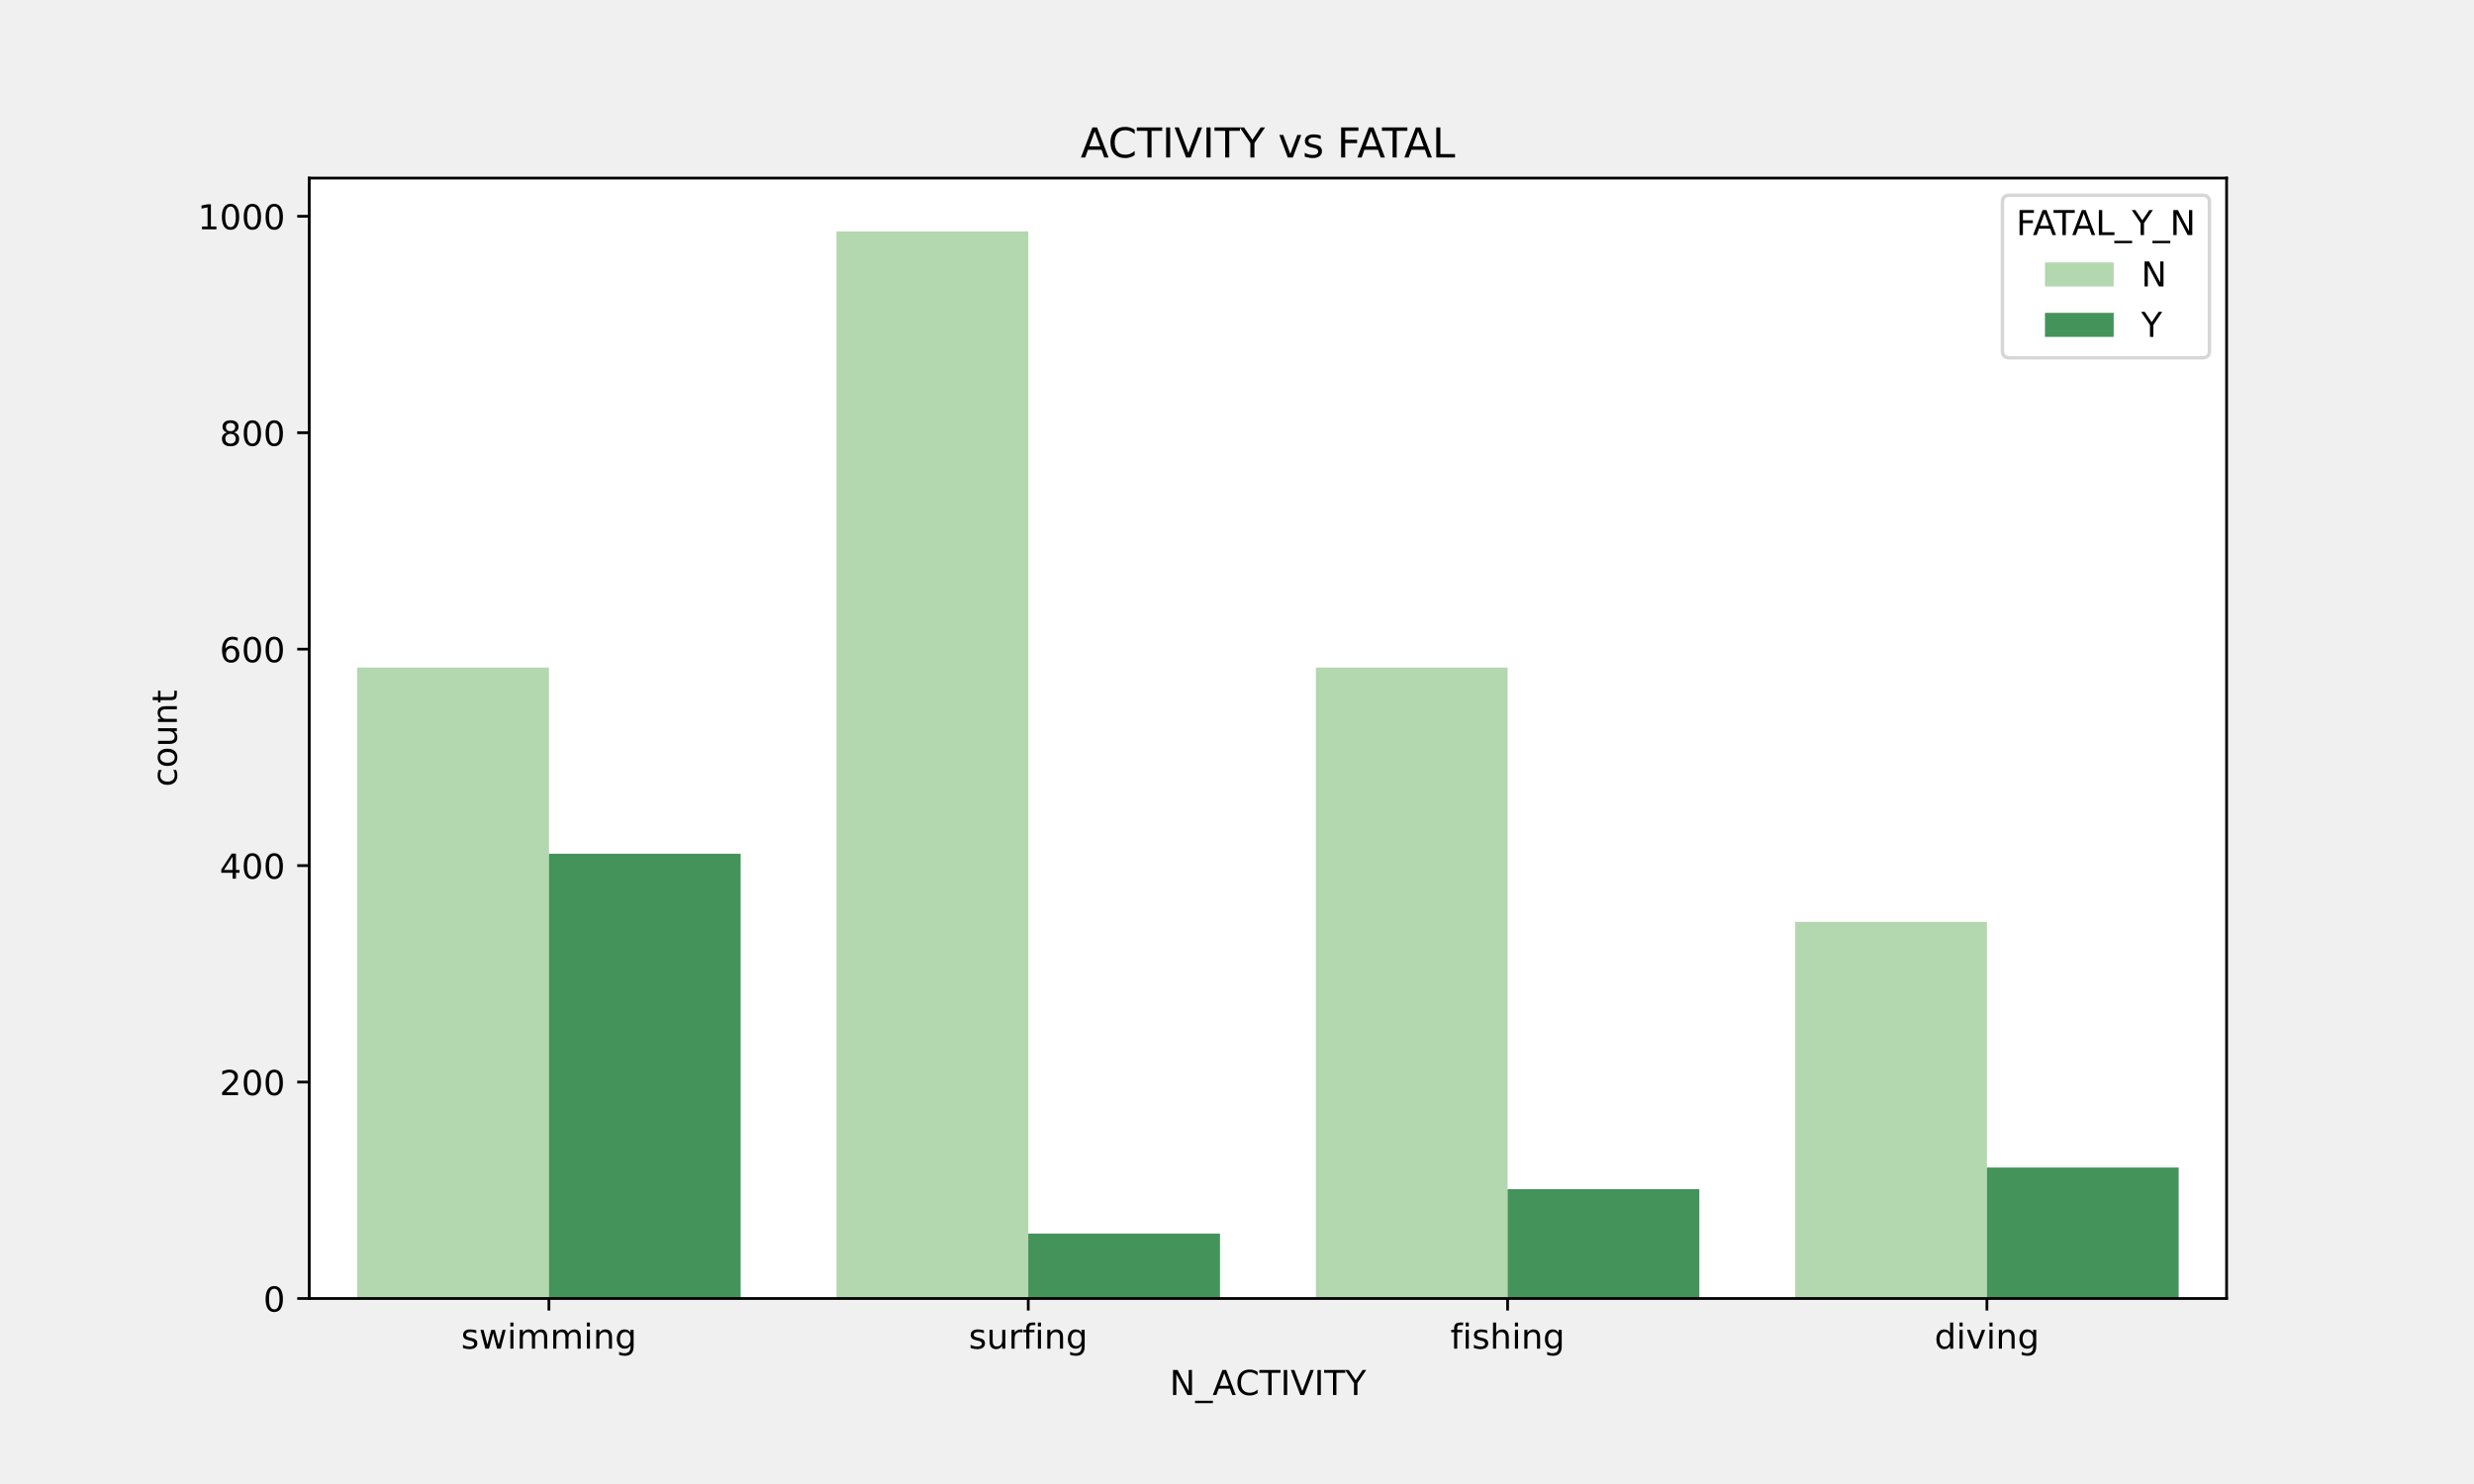
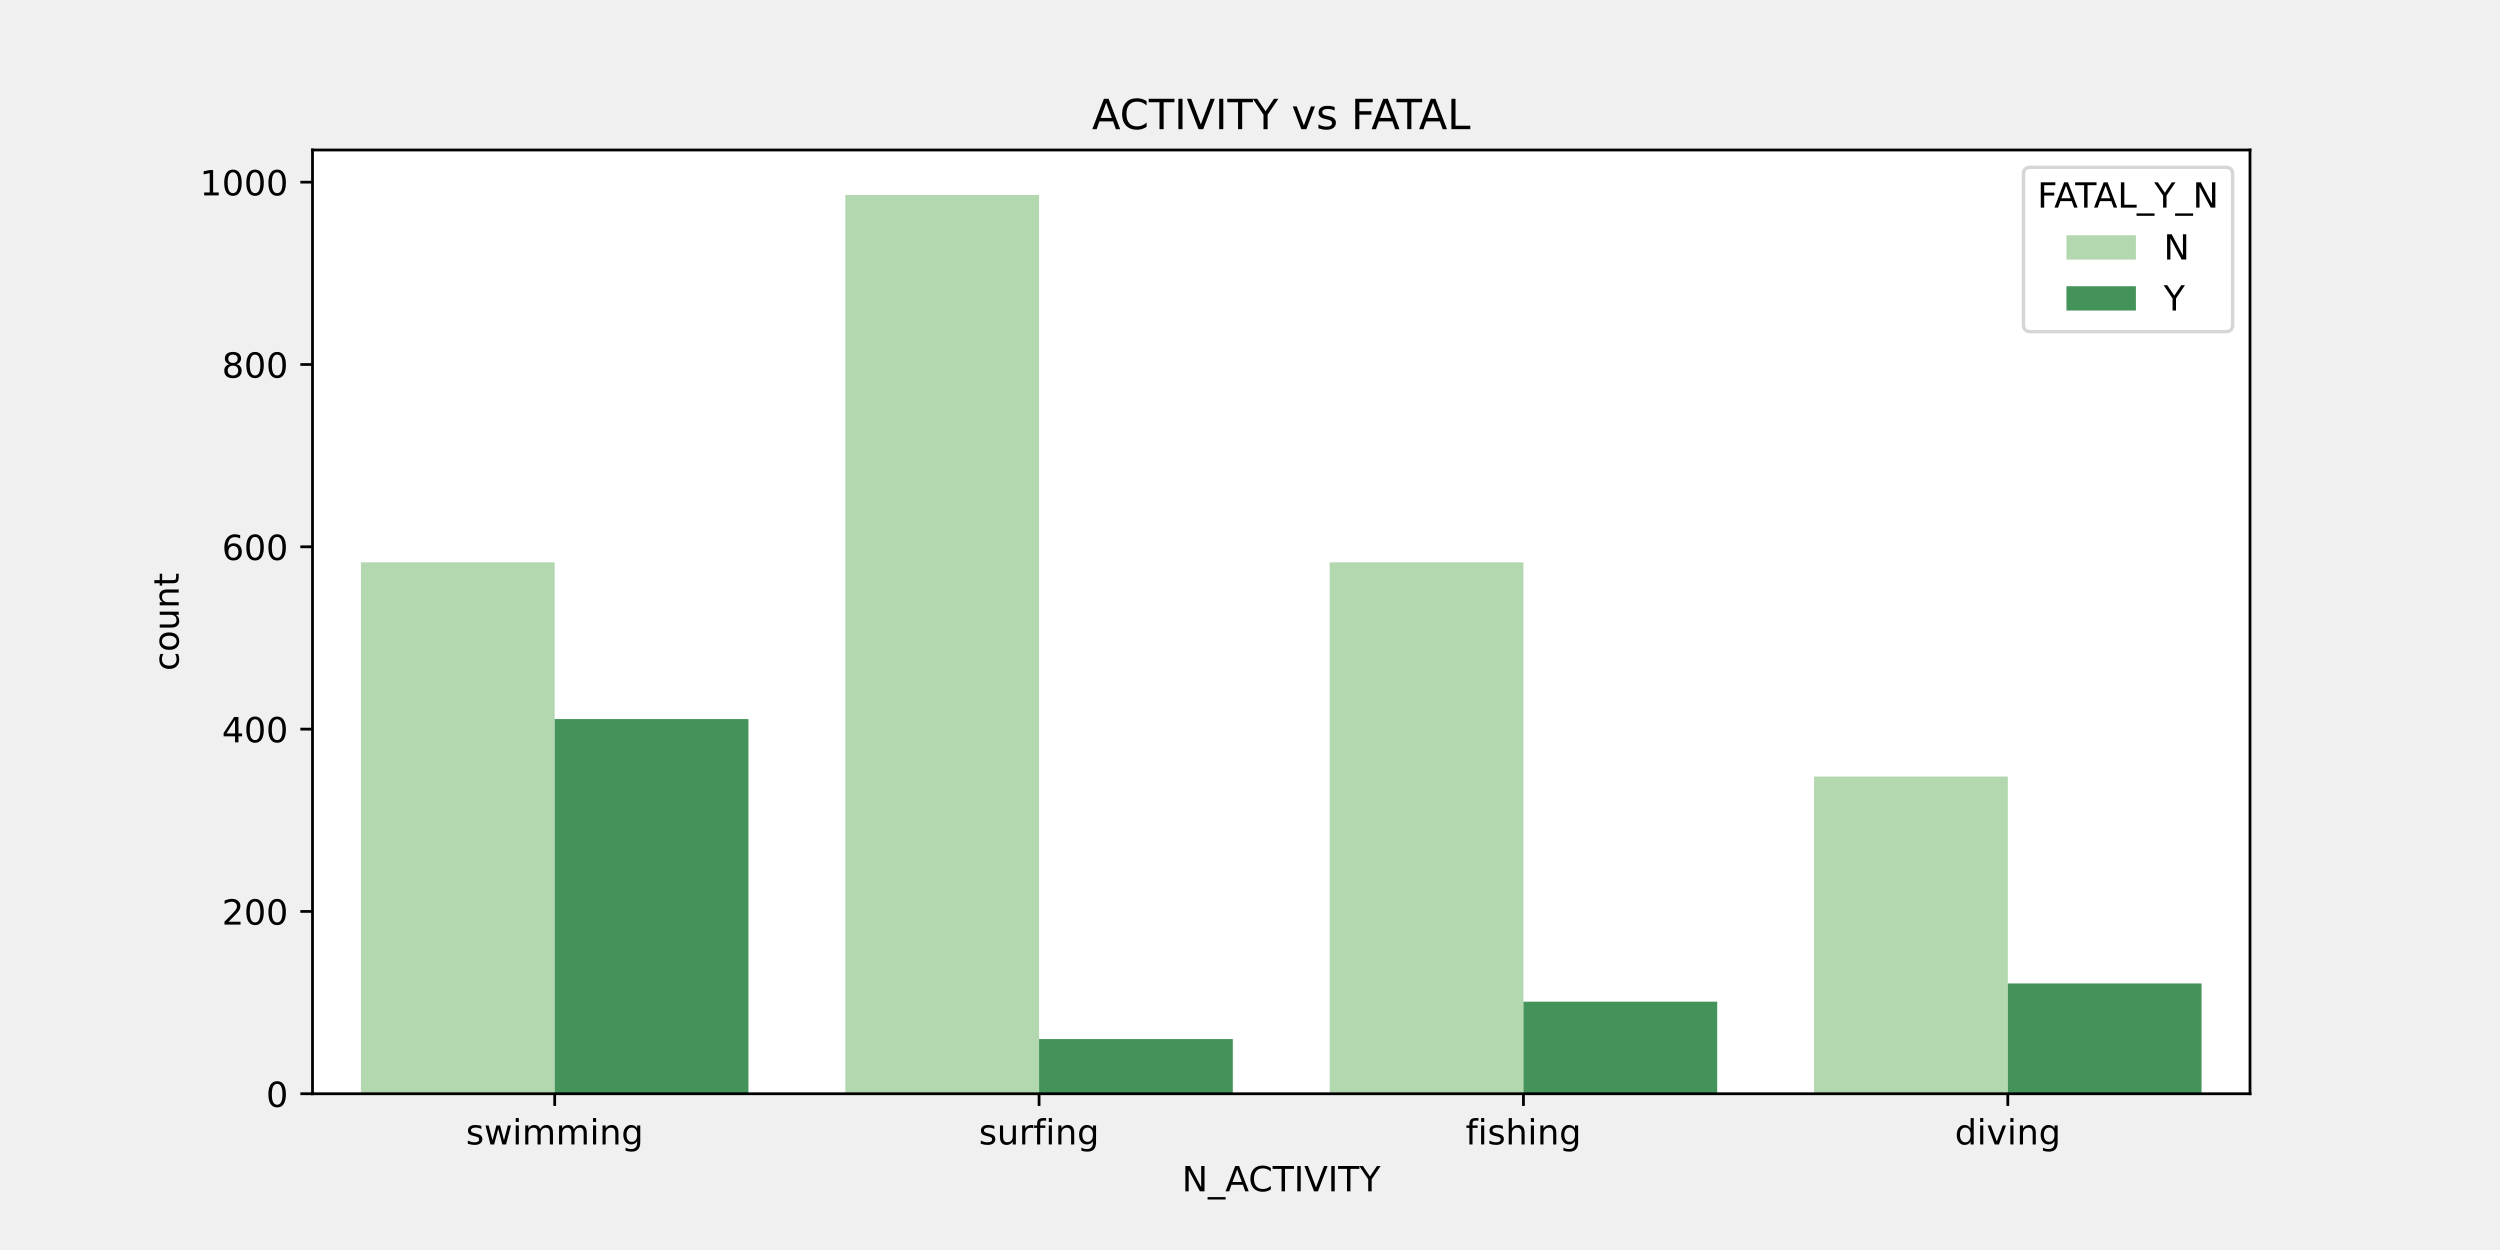
- <svg xmlns="http://www.w3.org/2000/svg" xmlns:xlink="http://www.w3.org/1999/xlink" height="432pt" version="1.1" viewBox="0 0 720 432" width="720pt">
+ <svg xmlns="http://www.w3.org/2000/svg" xmlns:xlink="http://www.w3.org/1999/xlink" height="360pt" version="1.1" viewBox="0 0 720 360" width="720pt">
  <defs>
    <style type="text/css">*{stroke-linecap:butt;stroke-linejoin:round;}</style>
  </defs>
  <g id="figure_1">
    <g id="patch_1">
-       <path d="M 0 432  L 720 432  L 720 0  L 0 0  z " style="fill:none;" />
+       <path d="M 0 360  L 720 360  L 720 0  L 0 0  z " style="fill:none;" />
    </g>
    <g id="axes_1">
      <g id="patch_2">
-         <path d="M 90 378  L 648 378  L 648 51.84  L 90 51.84  z " style="fill:#ffffff;" />
+         <path d="M 90 315  L 648 315  L 648 43.2  L 90 43.2  z " style="fill:#ffffff;" />
      </g>
      <g id="patch_3">
-         <path clip-path="url(#p8164eccfb0)" d="M 103.95 378  L 159.75 378  L 159.75 194.332  L 103.95 194.332  z " style="fill:#b3d7ae;" />
+         <path clip-path="url(#p1469e6f107)" d="M 103.95 315  L 159.75 315  L 159.75 161.943  L 103.95 161.943  z " style="fill:#b3d7ae;" />
      </g>
      <g id="patch_4">
-         <path clip-path="url(#p8164eccfb0)" d="M 243.45 378  L 299.25 378  L 299.25 67.371  L 243.45 67.371  z " style="fill:#b3d7ae;" />
+         <path clip-path="url(#p1469e6f107)" d="M 243.45 315  L 299.25 315  L 299.25 56.143  L 243.45 56.143  z " style="fill:#b3d7ae;" />
      </g>
      <g id="patch_5">
-         <path clip-path="url(#p8164eccfb0)" d="M 382.95 378  L 438.75 378  L 438.75 194.332  L 382.95 194.332  z " style="fill:#b3d7ae;" />
+         <path clip-path="url(#p1469e6f107)" d="M 382.95 315  L 438.75 315  L 438.75 161.943  L 382.95 161.943  z " style="fill:#b3d7ae;" />
      </g>
      <g id="patch_6">
-         <path clip-path="url(#p8164eccfb0)" d="M 522.45 378  L 578.25 378  L 578.25 268.366  L 522.45 268.366  z " style="fill:#b3d7ae;" />
+         <path clip-path="url(#p1469e6f107)" d="M 522.45 315  L 578.25 315  L 578.25 223.639  L 522.45 223.639  z " style="fill:#b3d7ae;" />
      </g>
      <g id="patch_7">
-         <path clip-path="url(#p8164eccfb0)" d="M 159.75 378  L 215.55 378  L 215.55 248.519  L 159.75 248.519  z " style="fill:#44935b;" />
+         <path clip-path="url(#p1469e6f107)" d="M 159.75 315  L 215.55 315  L 215.55 207.099  L 159.75 207.099  z " style="fill:#44935b;" />
      </g>
      <g id="patch_8">
-         <path clip-path="url(#p8164eccfb0)" d="M 299.25 378  L 355.05 378  L 355.05 359.098  L 299.25 359.098  z " style="fill:#44935b;" />
+         <path clip-path="url(#p1469e6f107)" d="M 299.25 315  L 355.05 315  L 355.05 299.248  L 299.25 299.248  z " style="fill:#44935b;" />
      </g>
      <g id="patch_9">
-         <path clip-path="url(#p8164eccfb0)" d="M 438.75 378  L 494.55 378  L 494.55 346.181  L 438.75 346.181  z " style="fill:#44935b;" />
+         <path clip-path="url(#p1469e6f107)" d="M 438.75 315  L 494.55 315  L 494.55 288.484  L 438.75 288.484  z " style="fill:#44935b;" />
      </g>
      <g id="patch_10">
-         <path clip-path="url(#p8164eccfb0)" d="M 578.25 378  L 634.05 378  L 634.05 339.88  L 578.25 339.88  z " style="fill:#44935b;" />
+         <path clip-path="url(#p1469e6f107)" d="M 578.25 315  L 634.05 315  L 634.05 283.234  L 578.25 283.234  z " style="fill:#44935b;" />
      </g>
      <g id="matplotlib.axis_1">
        <g id="xtick_1">
          <g id="line2d_1">
            <defs>
-               <path d="M 0 0  L 0 3.5  " id="m35f0118ee6" style="stroke:#000000;stroke-width:0.8;" />
+               <path d="M 0 0  L 0 3.5  " id="m5870dd9bc6" style="stroke:#000000;stroke-width:0.8;" />
            </defs>
            <g>
-               <use style="stroke:#000000;stroke-width:0.8;" x="159.75" xlink:href="#m35f0118ee6" y="378" />
+               <use style="stroke:#000000;stroke-width:0.8;" x="159.75" xlink:href="#m5870dd9bc6" y="315" />
            </g>
          </g>
          <g id="text_1">
-             <g transform="translate(134.1945 392.5984)scale(0.1 -0.1)">
+             <g transform="translate(134.1945 329.5984)scale(0.1 -0.1)">
              <defs>
                <path d="M 44.281 53.078  L 44.281 44.578  Q 40.484 46.531 36.375 47.5  Q 32.281 48.484 27.875 48.484  Q 21.188 48.484 17.844 46.438  Q 14.5 44.391 14.5 40.281  Q 14.5 37.156 16.891 35.375  Q 19.281 33.594 26.516 31.984  L 29.594 31.297  Q 39.156 29.25 43.188 25.516  Q 47.219 21.781 47.219 15.094  Q 47.219 7.469 41.188 3.016  Q 35.156 -1.422 24.609 -1.422  Q 20.219 -1.422 15.453 -0.562  Q 10.688 0.297 5.422 2  L 5.422 11.281  Q 10.406 8.688 15.234 7.391  Q 20.062 6.109 24.812 6.109  Q 31.156 6.109 34.562 8.281  Q 37.984 10.453 37.984 14.406  Q 37.984 18.062 35.516 20.016  Q 33.062 21.969 24.703 23.781  L 21.578 24.516  Q 13.234 26.266 9.516 29.906  Q 5.812 33.547 5.812 39.891  Q 5.812 47.609 11.281 51.797  Q 16.75 56 26.812 56  Q 31.781 56 36.172 55.266  Q 40.578 54.547 44.281 53.078  z " id="DejaVuSans-115" />
                <path d="M 4.203 54.688  L 13.188 54.688  L 24.422 12.016  L 35.594 54.688  L 46.188 54.688  L 57.422 12.016  L 68.609 54.688  L 77.594 54.688  L 63.281 0  L 52.688 0  L 40.922 44.828  L 29.109 0  L 18.5 0  z " id="DejaVuSans-119" />
                <path d="M 9.422 54.688  L 18.406 54.688  L 18.406 0  L 9.422 0  z M 9.422 75.984  L 18.406 75.984  L 18.406 64.594  L 9.422 64.594  z " id="DejaVuSans-105" />
                <path d="M 52 44.188  Q 55.375 50.25 60.062 53.125  Q 64.75 56 71.094 56  Q 79.641 56 84.281 50.016  Q 88.922 44.047 88.922 33.016  L 88.922 0  L 79.891 0  L 79.891 32.719  Q 79.891 40.578 77.094 44.375  Q 74.312 48.188 68.609 48.188  Q 61.625 48.188 57.562 43.547  Q 53.516 38.922 53.516 30.906  L 53.516 0  L 44.484 0  L 44.484 32.719  Q 44.484 40.625 41.703 44.406  Q 38.922 48.188 33.109 48.188  Q 26.219 48.188 22.156 43.531  Q 18.109 38.875 18.109 30.906  L 18.109 0  L 9.078 0  L 9.078 54.688  L 18.109 54.688  L 18.109 46.188  Q 21.188 51.219 25.484 53.609  Q 29.781 56 35.688 56  Q 41.656 56 45.828 52.969  Q 50 49.953 52 44.188  z " id="DejaVuSans-109" />
                <path d="M 54.891 33.016  L 54.891 0  L 45.906 0  L 45.906 32.719  Q 45.906 40.484 42.875 44.328  Q 39.844 48.188 33.797 48.188  Q 26.516 48.188 22.312 43.547  Q 18.109 38.922 18.109 30.906  L 18.109 0  L 9.078 0  L 9.078 54.688  L 18.109 54.688  L 18.109 46.188  Q 21.344 51.125 25.703 53.562  Q 30.078 56 35.797 56  Q 45.219 56 50.047 50.172  Q 54.891 44.344 54.891 33.016  z " id="DejaVuSans-110" />
                <path d="M 45.406 27.984  Q 45.406 37.75 41.375 43.109  Q 37.359 48.484 30.078 48.484  Q 22.859 48.484 18.828 43.109  Q 14.797 37.75 14.797 27.984  Q 14.797 18.266 18.828 12.891  Q 22.859 7.516 30.078 7.516  Q 37.359 7.516 41.375 12.891  Q 45.406 18.266 45.406 27.984  z M 54.391 6.781  Q 54.391 -7.172 48.188 -13.984  Q 42 -20.797 29.203 -20.797  Q 24.469 -20.797 20.266 -20.094  Q 16.062 -19.391 12.109 -17.922  L 12.109 -9.188  Q 16.062 -11.328 19.922 -12.344  Q 23.781 -13.375 27.781 -13.375  Q 36.625 -13.375 41.016 -8.766  Q 45.406 -4.156 45.406 5.172  L 45.406 9.625  Q 42.625 4.781 38.281 2.391  Q 33.938 0 27.875 0  Q 17.828 0 11.672 7.656  Q 5.516 15.328 5.516 27.984  Q 5.516 40.672 11.672 48.328  Q 17.828 56 27.875 56  Q 33.938 56 38.281 53.609  Q 42.625 51.219 45.406 46.391  L 45.406 54.688  L 54.391 54.688  z " id="DejaVuSans-103" />
              </defs>
              <use xlink:href="#DejaVuSans-115" />
              <use x="52.1" xlink:href="#DejaVuSans-119" />
              <use x="133.887" xlink:href="#DejaVuSans-105" />
              <use x="161.67" xlink:href="#DejaVuSans-109" />
              <use x="259.082" xlink:href="#DejaVuSans-109" />
              <use x="356.494" xlink:href="#DejaVuSans-105" />
              <use x="384.277" xlink:href="#DejaVuSans-110" />
              <use x="447.656" xlink:href="#DejaVuSans-103" />
            </g>
          </g>
        </g>
        <g id="xtick_2">
          <g id="line2d_2">
            <g>
-               <use style="stroke:#000000;stroke-width:0.8;" x="299.25" xlink:href="#m35f0118ee6" y="378" />
+               <use style="stroke:#000000;stroke-width:0.8;" x="299.25" xlink:href="#m5870dd9bc6" y="315" />
            </g>
          </g>
          <g id="text_2">
-             <g transform="translate(281.9289 392.5984)scale(0.1 -0.1)">
+             <g transform="translate(281.9289 329.5984)scale(0.1 -0.1)">
              <defs>
                <path d="M 8.5 21.578  L 8.5 54.688  L 17.484 54.688  L 17.484 21.922  Q 17.484 14.156 20.5 10.266  Q 23.531 6.391 29.594 6.391  Q 36.859 6.391 41.078 11.031  Q 45.312 15.672 45.312 23.688  L 45.312 54.688  L 54.297 54.688  L 54.297 0  L 45.312 0  L 45.312 8.406  Q 42.047 3.422 37.719 1  Q 33.406 -1.422 27.688 -1.422  Q 18.266 -1.422 13.375 4.438  Q 8.5 10.297 8.5 21.578  z M 31.109 56  z " id="DejaVuSans-117" />
                <path d="M 41.109 46.297  Q 39.594 47.172 37.812 47.578  Q 36.031 48 33.891 48  Q 26.266 48 22.188 43.047  Q 18.109 38.094 18.109 28.812  L 18.109 0  L 9.078 0  L 9.078 54.688  L 18.109 54.688  L 18.109 46.188  Q 20.953 51.172 25.484 53.578  Q 30.031 56 36.531 56  Q 37.453 56 38.578 55.875  Q 39.703 55.766 41.062 55.516  z " id="DejaVuSans-114" />
                <path d="M 37.109 75.984  L 37.109 68.5  L 28.516 68.5  Q 23.688 68.5 21.797 66.547  Q 19.922 64.594 19.922 59.516  L 19.922 54.688  L 34.719 54.688  L 34.719 47.703  L 19.922 47.703  L 19.922 0  L 10.891 0  L 10.891 47.703  L 2.297 47.703  L 2.297 54.688  L 10.891 54.688  L 10.891 58.5  Q 10.891 67.625 15.141 71.797  Q 19.391 75.984 28.609 75.984  z " id="DejaVuSans-102" />
              </defs>
              <use xlink:href="#DejaVuSans-115" />
              <use x="52.1" xlink:href="#DejaVuSans-117" />
              <use x="115.479" xlink:href="#DejaVuSans-114" />
              <use x="156.592" xlink:href="#DejaVuSans-102" />
              <use x="191.797" xlink:href="#DejaVuSans-105" />
              <use x="219.58" xlink:href="#DejaVuSans-110" />
              <use x="282.959" xlink:href="#DejaVuSans-103" />
            </g>
          </g>
        </g>
        <g id="xtick_3">
          <g id="line2d_3">
            <g>
-               <use style="stroke:#000000;stroke-width:0.8;" x="438.75" xlink:href="#m35f0118ee6" y="378" />
+               <use style="stroke:#000000;stroke-width:0.8;" x="438.75" xlink:href="#m5870dd9bc6" y="315" />
            </g>
          </g>
          <g id="text_3">
-             <g transform="translate(422.0953 392.5984)scale(0.1 -0.1)">
+             <g transform="translate(422.0953 329.5984)scale(0.1 -0.1)">
              <defs>
                <path d="M 54.891 33.016  L 54.891 0  L 45.906 0  L 45.906 32.719  Q 45.906 40.484 42.875 44.328  Q 39.844 48.188 33.797 48.188  Q 26.516 48.188 22.312 43.547  Q 18.109 38.922 18.109 30.906  L 18.109 0  L 9.078 0  L 9.078 75.984  L 18.109 75.984  L 18.109 46.188  Q 21.344 51.125 25.703 53.562  Q 30.078 56 35.797 56  Q 45.219 56 50.047 50.172  Q 54.891 44.344 54.891 33.016  z " id="DejaVuSans-104" />
              </defs>
              <use xlink:href="#DejaVuSans-102" />
              <use x="35.205" xlink:href="#DejaVuSans-105" />
              <use x="62.988" xlink:href="#DejaVuSans-115" />
              <use x="115.088" xlink:href="#DejaVuSans-104" />
              <use x="178.467" xlink:href="#DejaVuSans-105" />
              <use x="206.25" xlink:href="#DejaVuSans-110" />
              <use x="269.629" xlink:href="#DejaVuSans-103" />
            </g>
          </g>
        </g>
        <g id="xtick_4">
          <g id="line2d_4">
            <g>
-               <use style="stroke:#000000;stroke-width:0.8;" x="578.25" xlink:href="#m35f0118ee6" y="378" />
+               <use style="stroke:#000000;stroke-width:0.8;" x="578.25" xlink:href="#m5870dd9bc6" y="315" />
            </g>
          </g>
          <g id="text_4">
-             <g transform="translate(562.9953 392.5984)scale(0.1 -0.1)">
+             <g transform="translate(562.9953 329.5984)scale(0.1 -0.1)">
              <defs>
                <path d="M 45.406 46.391  L 45.406 75.984  L 54.391 75.984  L 54.391 0  L 45.406 0  L 45.406 8.203  Q 42.578 3.328 38.25 0.953  Q 33.938 -1.422 27.875 -1.422  Q 17.969 -1.422 11.734 6.484  Q 5.516 14.406 5.516 27.297  Q 5.516 40.188 11.734 48.094  Q 17.969 56 27.875 56  Q 33.938 56 38.25 53.625  Q 42.578 51.266 45.406 46.391  z M 14.797 27.297  Q 14.797 17.391 18.875 11.75  Q 22.953 6.109 30.078 6.109  Q 37.203 6.109 41.297 11.75  Q 45.406 17.391 45.406 27.297  Q 45.406 37.203 41.297 42.844  Q 37.203 48.484 30.078 48.484  Q 22.953 48.484 18.875 42.844  Q 14.797 37.203 14.797 27.297  z " id="DejaVuSans-100" />
                <path d="M 2.984 54.688  L 12.5 54.688  L 29.594 8.797  L 46.688 54.688  L 56.203 54.688  L 35.688 0  L 23.484 0  z " id="DejaVuSans-118" />
              </defs>
              <use xlink:href="#DejaVuSans-100" />
              <use x="63.477" xlink:href="#DejaVuSans-105" />
              <use x="91.26" xlink:href="#DejaVuSans-118" />
              <use x="150.439" xlink:href="#DejaVuSans-105" />
              <use x="178.223" xlink:href="#DejaVuSans-110" />
              <use x="241.602" xlink:href="#DejaVuSans-103" />
            </g>
          </g>
        </g>
        <g id="text_5">
-           <g transform="translate(340.4031 406.1)scale(0.1 -0.1)">
+           <g transform="translate(340.4031 343.1)scale(0.1 -0.1)">
            <defs>
              <path d="M 9.812 72.906  L 23.094 72.906  L 55.422 11.922  L 55.422 72.906  L 64.984 72.906  L 64.984 0  L 51.703 0  L 19.391 60.984  L 19.391 0  L 9.812 0  z " id="DejaVuSans-78" />
              <path d="M 50.984 -16.609  L 50.984 -23.578  L -0.984 -23.578  L -0.984 -16.609  z " id="DejaVuSans-95" />
              <path d="M 34.188 63.188  L 20.797 26.906  L 47.609 26.906  z M 28.609 72.906  L 39.797 72.906  L 67.578 0  L 57.328 0  L 50.688 18.703  L 17.828 18.703  L 11.188 0  L 0.781 0  z " id="DejaVuSans-65" />
              <path d="M 64.406 67.281  L 64.406 56.891  Q 59.422 61.531 53.781 63.812  Q 48.141 66.109 41.797 66.109  Q 29.297 66.109 22.656 58.469  Q 16.016 50.828 16.016 36.375  Q 16.016 21.969 22.656 14.328  Q 29.297 6.688 41.797 6.688  Q 48.141 6.688 53.781 8.984  Q 59.422 11.281 64.406 15.922  L 64.406 5.609  Q 59.234 2.094 53.438 0.328  Q 47.656 -1.422 41.219 -1.422  Q 24.656 -1.422 15.125 8.703  Q 5.609 18.844 5.609 36.375  Q 5.609 53.953 15.125 64.078  Q 24.656 74.219 41.219 74.219  Q 47.75 74.219 53.531 72.484  Q 59.328 70.75 64.406 67.281  z " id="DejaVuSans-67" />
              <path d="M -0.297 72.906  L 61.375 72.906  L 61.375 64.594  L 35.5 64.594  L 35.5 0  L 25.594 0  L 25.594 64.594  L -0.297 64.594  z " id="DejaVuSans-84" />
              <path d="M 9.812 72.906  L 19.672 72.906  L 19.672 0  L 9.812 0  z " id="DejaVuSans-73" />
              <path d="M 28.609 0  L 0.781 72.906  L 11.078 72.906  L 34.188 11.531  L 57.328 72.906  L 67.578 72.906  L 39.797 0  z " id="DejaVuSans-86" />
              <path d="M -0.203 72.906  L 10.406 72.906  L 30.609 42.922  L 50.688 72.906  L 61.281 72.906  L 35.5 34.719  L 35.5 0  L 25.594 0  L 25.594 34.719  z " id="DejaVuSans-89" />
            </defs>
            <use xlink:href="#DejaVuSans-78" />
            <use x="74.805" xlink:href="#DejaVuSans-95" />
            <use x="124.805" xlink:href="#DejaVuSans-65" />
            <use x="191.463" xlink:href="#DejaVuSans-67" />
            <use x="261.287" xlink:href="#DejaVuSans-84" />
            <use x="322.371" xlink:href="#DejaVuSans-73" />
            <use x="351.863" xlink:href="#DejaVuSans-86" />
            <use x="420.271" xlink:href="#DejaVuSans-73" />
            <use x="449.764" xlink:href="#DejaVuSans-84" />
            <use x="510.848" xlink:href="#DejaVuSans-89" />
          </g>
        </g>
      </g>
      <g id="matplotlib.axis_2">
        <g id="ytick_1">
          <g id="line2d_5">
            <defs>
-               <path d="M 0 0  L -3.5 0  " id="m39a6c1667d" style="stroke:#000000;stroke-width:0.8;" />
+               <path d="M 0 0  L -3.5 0  " id="m8a95a1658f" style="stroke:#000000;stroke-width:0.8;" />
            </defs>
            <g>
-               <use style="stroke:#000000;stroke-width:0.8;" x="90" xlink:href="#m39a6c1667d" y="378" />
+               <use style="stroke:#000000;stroke-width:0.8;" x="90" xlink:href="#m8a95a1658f" y="315" />
            </g>
          </g>
          <g id="text_6">
-             <g transform="translate(76.6375 381.7992)scale(0.1 -0.1)">
+             <g transform="translate(76.6375 318.7992)scale(0.1 -0.1)">
              <defs>
                <path d="M 31.781 66.406  Q 24.172 66.406 20.328 58.906  Q 16.5 51.422 16.5 36.375  Q 16.5 21.391 20.328 13.891  Q 24.172 6.391 31.781 6.391  Q 39.453 6.391 43.281 13.891  Q 47.125 21.391 47.125 36.375  Q 47.125 51.422 43.281 58.906  Q 39.453 66.406 31.781 66.406  z M 31.781 74.219  Q 44.047 74.219 50.516 64.516  Q 56.984 54.828 56.984 36.375  Q 56.984 17.969 50.516 8.266  Q 44.047 -1.422 31.781 -1.422  Q 19.531 -1.422 13.062 8.266  Q 6.594 17.969 6.594 36.375  Q 6.594 54.828 13.062 64.516  Q 19.531 74.219 31.781 74.219  z " id="DejaVuSans-48" />
              </defs>
              <use xlink:href="#DejaVuSans-48" />
            </g>
          </g>
        </g>
        <g id="ytick_2">
          <g id="line2d_6">
            <g>
-               <use style="stroke:#000000;stroke-width:0.8;" x="90" xlink:href="#m39a6c1667d" y="314.992" />
+               <use style="stroke:#000000;stroke-width:0.8;" x="90" xlink:href="#m8a95a1658f" y="262.493" />
            </g>
          </g>
          <g id="text_7">
-             <g transform="translate(63.9125 318.7914)scale(0.1 -0.1)">
+             <g transform="translate(63.9125 266.2927)scale(0.1 -0.1)">
              <defs>
                <path d="M 19.188 8.297  L 53.609 8.297  L 53.609 0  L 7.328 0  L 7.328 8.297  Q 12.938 14.109 22.625 23.891  Q 32.328 33.688 34.812 36.531  Q 39.547 41.844 41.422 45.531  Q 43.312 49.219 43.312 52.781  Q 43.312 58.594 39.234 62.25  Q 35.156 65.922 28.609 65.922  Q 23.969 65.922 18.812 64.312  Q 13.672 62.703 7.812 59.422  L 7.812 69.391  Q 13.766 71.781 18.938 73  Q 24.125 74.219 28.422 74.219  Q 39.75 74.219 46.484 68.547  Q 53.219 62.891 53.219 53.422  Q 53.219 48.922 51.531 44.891  Q 49.859 40.875 45.406 35.406  Q 44.188 33.984 37.641 27.219  Q 31.109 20.453 19.188 8.297  z " id="DejaVuSans-50" />
              </defs>
              <use xlink:href="#DejaVuSans-50" />
              <use x="63.623" xlink:href="#DejaVuSans-48" />
              <use x="127.246" xlink:href="#DejaVuSans-48" />
            </g>
          </g>
        </g>
        <g id="ytick_3">
          <g id="line2d_7">
            <g>
-               <use style="stroke:#000000;stroke-width:0.8;" x="90" xlink:href="#m39a6c1667d" y="251.984" />
+               <use style="stroke:#000000;stroke-width:0.8;" x="90" xlink:href="#m8a95a1658f" y="209.987" />
            </g>
          </g>
          <g id="text_8">
-             <g transform="translate(63.9125 255.7836)scale(0.1 -0.1)">
+             <g transform="translate(63.9125 213.7862)scale(0.1 -0.1)">
              <defs>
                <path d="M 37.797 64.312  L 12.891 25.391  L 37.797 25.391  z M 35.203 72.906  L 47.609 72.906  L 47.609 25.391  L 58.016 25.391  L 58.016 17.188  L 47.609 17.188  L 47.609 0  L 37.797 0  L 37.797 17.188  L 4.891 17.188  L 4.891 26.703  z " id="DejaVuSans-52" />
              </defs>
              <use xlink:href="#DejaVuSans-52" />
              <use x="63.623" xlink:href="#DejaVuSans-48" />
              <use x="127.246" xlink:href="#DejaVuSans-48" />
            </g>
          </g>
        </g>
        <g id="ytick_4">
          <g id="line2d_8">
            <g>
-               <use style="stroke:#000000;stroke-width:0.8;" x="90" xlink:href="#m39a6c1667d" y="188.977" />
+               <use style="stroke:#000000;stroke-width:0.8;" x="90" xlink:href="#m8a95a1658f" y="157.48" />
            </g>
          </g>
          <g id="text_9">
-             <g transform="translate(63.9125 192.7757)scale(0.1 -0.1)">
+             <g transform="translate(63.9125 161.2797)scale(0.1 -0.1)">
              <defs>
                <path d="M 33.016 40.375  Q 26.375 40.375 22.484 35.828  Q 18.609 31.297 18.609 23.391  Q 18.609 15.531 22.484 10.953  Q 26.375 6.391 33.016 6.391  Q 39.656 6.391 43.531 10.953  Q 47.406 15.531 47.406 23.391  Q 47.406 31.297 43.531 35.828  Q 39.656 40.375 33.016 40.375  z M 52.594 71.297  L 52.594 62.312  Q 48.875 64.062 45.094 64.984  Q 41.312 65.922 37.594 65.922  Q 27.828 65.922 22.672 59.328  Q 17.531 52.734 16.797 39.406  Q 19.672 43.656 24.016 45.922  Q 28.375 48.188 33.594 48.188  Q 44.578 48.188 50.953 41.516  Q 57.328 34.859 57.328 23.391  Q 57.328 12.156 50.688 5.359  Q 44.047 -1.422 33.016 -1.422  Q 20.359 -1.422 13.672 8.266  Q 6.984 17.969 6.984 36.375  Q 6.984 53.656 15.188 63.938  Q 23.391 74.219 37.203 74.219  Q 40.922 74.219 44.703 73.484  Q 48.484 72.75 52.594 71.297  z " id="DejaVuSans-54" />
              </defs>
              <use xlink:href="#DejaVuSans-54" />
              <use x="63.623" xlink:href="#DejaVuSans-48" />
              <use x="127.246" xlink:href="#DejaVuSans-48" />
            </g>
          </g>
        </g>
        <g id="ytick_5">
          <g id="line2d_9">
            <g>
-               <use style="stroke:#000000;stroke-width:0.8;" x="90" xlink:href="#m39a6c1667d" y="125.969" />
+               <use style="stroke:#000000;stroke-width:0.8;" x="90" xlink:href="#m8a95a1658f" y="104.974" />
            </g>
          </g>
          <g id="text_10">
-             <g transform="translate(63.9125 129.7679)scale(0.1 -0.1)">
+             <g transform="translate(63.9125 108.7731)scale(0.1 -0.1)">
              <defs>
                <path d="M 31.781 34.625  Q 24.75 34.625 20.719 30.859  Q 16.703 27.094 16.703 20.516  Q 16.703 13.922 20.719 10.156  Q 24.75 6.391 31.781 6.391  Q 38.812 6.391 42.859 10.172  Q 46.922 13.969 46.922 20.516  Q 46.922 27.094 42.891 30.859  Q 38.875 34.625 31.781 34.625  z M 21.922 38.812  Q 15.578 40.375 12.031 44.719  Q 8.5 49.078 8.5 55.328  Q 8.5 64.062 14.719 69.141  Q 20.953 74.219 31.781 74.219  Q 42.672 74.219 48.875 69.141  Q 55.078 64.062 55.078 55.328  Q 55.078 49.078 51.531 44.719  Q 48 40.375 41.703 38.812  Q 48.828 37.156 52.797 32.312  Q 56.781 27.484 56.781 20.516  Q 56.781 9.906 50.312 4.234  Q 43.844 -1.422 31.781 -1.422  Q 19.734 -1.422 13.25 4.234  Q 6.781 9.906 6.781 20.516  Q 6.781 27.484 10.781 32.312  Q 14.797 37.156 21.922 38.812  z M 18.312 54.391  Q 18.312 48.734 21.844 45.562  Q 25.391 42.391 31.781 42.391  Q 38.141 42.391 41.719 45.562  Q 45.312 48.734 45.312 54.391  Q 45.312 60.062 41.719 63.234  Q 38.141 66.406 31.781 66.406  Q 25.391 66.406 21.844 63.234  Q 18.312 60.062 18.312 54.391  z " id="DejaVuSans-56" />
              </defs>
              <use xlink:href="#DejaVuSans-56" />
              <use x="63.623" xlink:href="#DejaVuSans-48" />
              <use x="127.246" xlink:href="#DejaVuSans-48" />
            </g>
          </g>
        </g>
        <g id="ytick_6">
          <g id="line2d_10">
            <g>
-               <use style="stroke:#000000;stroke-width:0.8;" x="90" xlink:href="#m39a6c1667d" y="62.961" />
+               <use style="stroke:#000000;stroke-width:0.8;" x="90" xlink:href="#m8a95a1658f" y="52.467" />
            </g>
          </g>
          <g id="text_11">
-             <g transform="translate(57.55 66.7601)scale(0.1 -0.1)">
+             <g transform="translate(57.55 56.26662)scale(0.1 -0.1)">
              <defs>
                <path d="M 12.406 8.297  L 28.516 8.297  L 28.516 63.922  L 10.984 60.406  L 10.984 69.391  L 28.422 72.906  L 38.281 72.906  L 38.281 8.297  L 54.391 8.297  L 54.391 0  L 12.406 0  z " id="DejaVuSans-49" />
              </defs>
              <use xlink:href="#DejaVuSans-49" />
              <use x="63.623" xlink:href="#DejaVuSans-48" />
              <use x="127.246" xlink:href="#DejaVuSans-48" />
              <use x="190.869" xlink:href="#DejaVuSans-48" />
            </g>
          </g>
        </g>
        <g id="text_12">
-           <g transform="translate(51.47031 229.0263)rotate(-90)scale(0.1 -0.1)">
+           <g transform="translate(51.47031 193.2063)rotate(-90)scale(0.1 -0.1)">
            <defs>
              <path d="M 48.781 52.594  L 48.781 44.188  Q 44.969 46.297 41.141 47.344  Q 37.312 48.391 33.406 48.391  Q 24.656 48.391 19.812 42.844  Q 14.984 37.312 14.984 27.297  Q 14.984 17.281 19.812 11.734  Q 24.656 6.203 33.406 6.203  Q 37.312 6.203 41.141 7.25  Q 44.969 8.297 48.781 10.406  L 48.781 2.094  Q 45.016 0.344 40.984 -0.531  Q 36.969 -1.422 32.422 -1.422  Q 20.062 -1.422 12.781 6.344  Q 5.516 14.109 5.516 27.297  Q 5.516 40.672 12.859 48.328  Q 20.219 56 33.016 56  Q 37.156 56 41.109 55.141  Q 45.062 54.297 48.781 52.594  z " id="DejaVuSans-99" />
              <path d="M 30.609 48.391  Q 23.391 48.391 19.188 42.75  Q 14.984 37.109 14.984 27.297  Q 14.984 17.484 19.156 11.844  Q 23.344 6.203 30.609 6.203  Q 37.797 6.203 41.984 11.859  Q 46.188 17.531 46.188 27.297  Q 46.188 37.016 41.984 42.703  Q 37.797 48.391 30.609 48.391  z M 30.609 56  Q 42.328 56 49.016 48.375  Q 55.719 40.766 55.719 27.297  Q 55.719 13.875 49.016 6.219  Q 42.328 -1.422 30.609 -1.422  Q 18.844 -1.422 12.172 6.219  Q 5.516 13.875 5.516 27.297  Q 5.516 40.766 12.172 48.375  Q 18.844 56 30.609 56  z " id="DejaVuSans-111" />
              <path d="M 18.312 70.219  L 18.312 54.688  L 36.812 54.688  L 36.812 47.703  L 18.312 47.703  L 18.312 18.016  Q 18.312 11.328 20.141 9.422  Q 21.969 7.516 27.594 7.516  L 36.812 7.516  L 36.812 0  L 27.594 0  Q 17.188 0 13.234 3.875  Q 9.281 7.766 9.281 18.016  L 9.281 47.703  L 2.688 47.703  L 2.688 54.688  L 9.281 54.688  L 9.281 70.219  z " id="DejaVuSans-116" />
            </defs>
            <use xlink:href="#DejaVuSans-99" />
            <use x="54.98" xlink:href="#DejaVuSans-111" />
            <use x="116.162" xlink:href="#DejaVuSans-117" />
            <use x="179.541" xlink:href="#DejaVuSans-110" />
            <use x="242.92" xlink:href="#DejaVuSans-116" />
          </g>
        </g>
      </g>
      <g id="patch_11">
-         <path d="M 90 378  L 90 51.84  " style="fill:none;stroke:#000000;stroke-linecap:square;stroke-linejoin:miter;stroke-width:0.8;" />
+         <path d="M 90 315  L 90 43.2  " style="fill:none;stroke:#000000;stroke-linecap:square;stroke-linejoin:miter;stroke-width:0.8;" />
      </g>
      <g id="patch_12">
-         <path d="M 648 378  L 648 51.84  " style="fill:none;stroke:#000000;stroke-linecap:square;stroke-linejoin:miter;stroke-width:0.8;" />
+         <path d="M 648 315  L 648 43.2  " style="fill:none;stroke:#000000;stroke-linecap:square;stroke-linejoin:miter;stroke-width:0.8;" />
      </g>
      <g id="patch_13">
-         <path d="M 90 378  L 648 378  " style="fill:none;stroke:#000000;stroke-linecap:square;stroke-linejoin:miter;stroke-width:0.8;" />
+         <path d="M 90 315  L 648 315  " style="fill:none;stroke:#000000;stroke-linecap:square;stroke-linejoin:miter;stroke-width:0.8;" />
      </g>
      <g id="patch_14">
-         <path d="M 90 51.84  L 648 51.84  " style="fill:none;stroke:#000000;stroke-linecap:square;stroke-linejoin:miter;stroke-width:0.8;" />
+         <path d="M 90 43.2  L 648 43.2  " style="fill:none;stroke:#000000;stroke-linecap:square;stroke-linejoin:miter;stroke-width:0.8;" />
      </g>
      <g id="text_13">
-         <g transform="translate(314.4919 45.84)scale(0.12 -0.12)">
+         <g transform="translate(314.4919 37.2)scale(0.12 -0.12)">
          <defs>
            <path id="DejaVuSans-32" />
            <path d="M 9.812 72.906  L 51.703 72.906  L 51.703 64.594  L 19.672 64.594  L 19.672 43.109  L 48.578 43.109  L 48.578 34.812  L 19.672 34.812  L 19.672 0  L 9.812 0  z " id="DejaVuSans-70" />
            <path d="M 9.812 72.906  L 19.672 72.906  L 19.672 8.297  L 55.172 8.297  L 55.172 0  L 9.812 0  z " id="DejaVuSans-76" />
          </defs>
          <use xlink:href="#DejaVuSans-65" />
          <use x="66.658" xlink:href="#DejaVuSans-67" />
          <use x="136.482" xlink:href="#DejaVuSans-84" />
          <use x="197.566" xlink:href="#DejaVuSans-73" />
          <use x="227.059" xlink:href="#DejaVuSans-86" />
          <use x="295.467" xlink:href="#DejaVuSans-73" />
          <use x="324.959" xlink:href="#DejaVuSans-84" />
          <use x="386.043" xlink:href="#DejaVuSans-89" />
          <use x="447.127" xlink:href="#DejaVuSans-32" />
          <use x="478.914" xlink:href="#DejaVuSans-118" />
          <use x="538.094" xlink:href="#DejaVuSans-115" />
          <use x="590.193" xlink:href="#DejaVuSans-32" />
          <use x="621.98" xlink:href="#DejaVuSans-70" />
          <use x="670.375" xlink:href="#DejaVuSans-65" />
          <use x="731.033" xlink:href="#DejaVuSans-84" />
          <use x="784.367" xlink:href="#DejaVuSans-65" />
          <use x="852.775" xlink:href="#DejaVuSans-76" />
        </g>
      </g>
      <g id="legend_1">
        <g id="patch_15">
-           <path d="M 584.761 104.153  L 641 104.153  Q 643 104.153 643 102.153  L 643 58.84  Q 643 56.84 641 56.84  L 584.761 56.84  Q 582.761 56.84 582.761 58.84  L 582.761 102.153  Q 582.761 104.153 584.761 104.153  z " style="fill:#ffffff;opacity:0.8;stroke:#cccccc;stroke-linejoin:miter;" />
+           <path d="M 584.761 95.513  L 641 95.513  Q 643 95.513 643 93.513  L 643 50.2  Q 643 48.2 641 48.2  L 584.761 48.2  Q 582.761 48.2 582.761 50.2  L 582.761 93.513  Q 582.761 95.513 584.761 95.513  z " style="fill:#ffffff;opacity:0.8;stroke:#cccccc;stroke-linejoin:miter;" />
        </g>
        <g id="text_14">
-           <g transform="translate(586.7609 68.43844)scale(0.1 -0.1)">
+           <g transform="translate(586.7609 59.79844)scale(0.1 -0.1)">
            <use xlink:href="#DejaVuSans-70" />
            <use x="48.395" xlink:href="#DejaVuSans-65" />
            <use x="109.053" xlink:href="#DejaVuSans-84" />
            <use x="162.387" xlink:href="#DejaVuSans-65" />
            <use x="230.795" xlink:href="#DejaVuSans-76" />
            <use x="286.508" xlink:href="#DejaVuSans-95" />
            <use x="336.508" xlink:href="#DejaVuSans-89" />
            <use x="397.592" xlink:href="#DejaVuSans-95" />
            <use x="447.592" xlink:href="#DejaVuSans-78" />
          </g>
        </g>
        <g id="patch_16">
-           <path d="M 595.14 83.395  L 615.14 83.395  L 615.14 76.395  L 595.14 76.395  z " style="fill:#b3d7ae;" />
+           <path d="M 595.14 74.755  L 615.14 74.755  L 615.14 67.755  L 595.14 67.755  z " style="fill:#b3d7ae;" />
        </g>
        <g id="text_15">
-           <g transform="translate(623.1398 83.39469)scale(0.1 -0.1)">
+           <g transform="translate(623.1398 74.75469)scale(0.1 -0.1)">
            <use xlink:href="#DejaVuSans-78" />
          </g>
        </g>
        <g id="patch_17">
-           <path d="M 595.14 98.073  L 615.14 98.073  L 615.14 91.073  L 595.14 91.073  z " style="fill:#44935b;" />
+           <path d="M 595.14 89.433  L 615.14 89.433  L 615.14 82.433  L 595.14 82.433  z " style="fill:#44935b;" />
        </g>
        <g id="text_16">
-           <g transform="translate(623.1398 98.07281)scale(0.1 -0.1)">
+           <g transform="translate(623.1398 89.43281)scale(0.1 -0.1)">
            <use xlink:href="#DejaVuSans-89" />
          </g>
        </g>
      </g>
    </g>
  </g>
  <defs>
-     <clipPath id="p8164eccfb0">
-       <rect height="326.16" width="558" x="90" y="51.84" />
+     <clipPath id="p1469e6f107">
+       <rect height="271.8" width="558" x="90" y="43.2" />
    </clipPath>
  </defs>
</svg>
